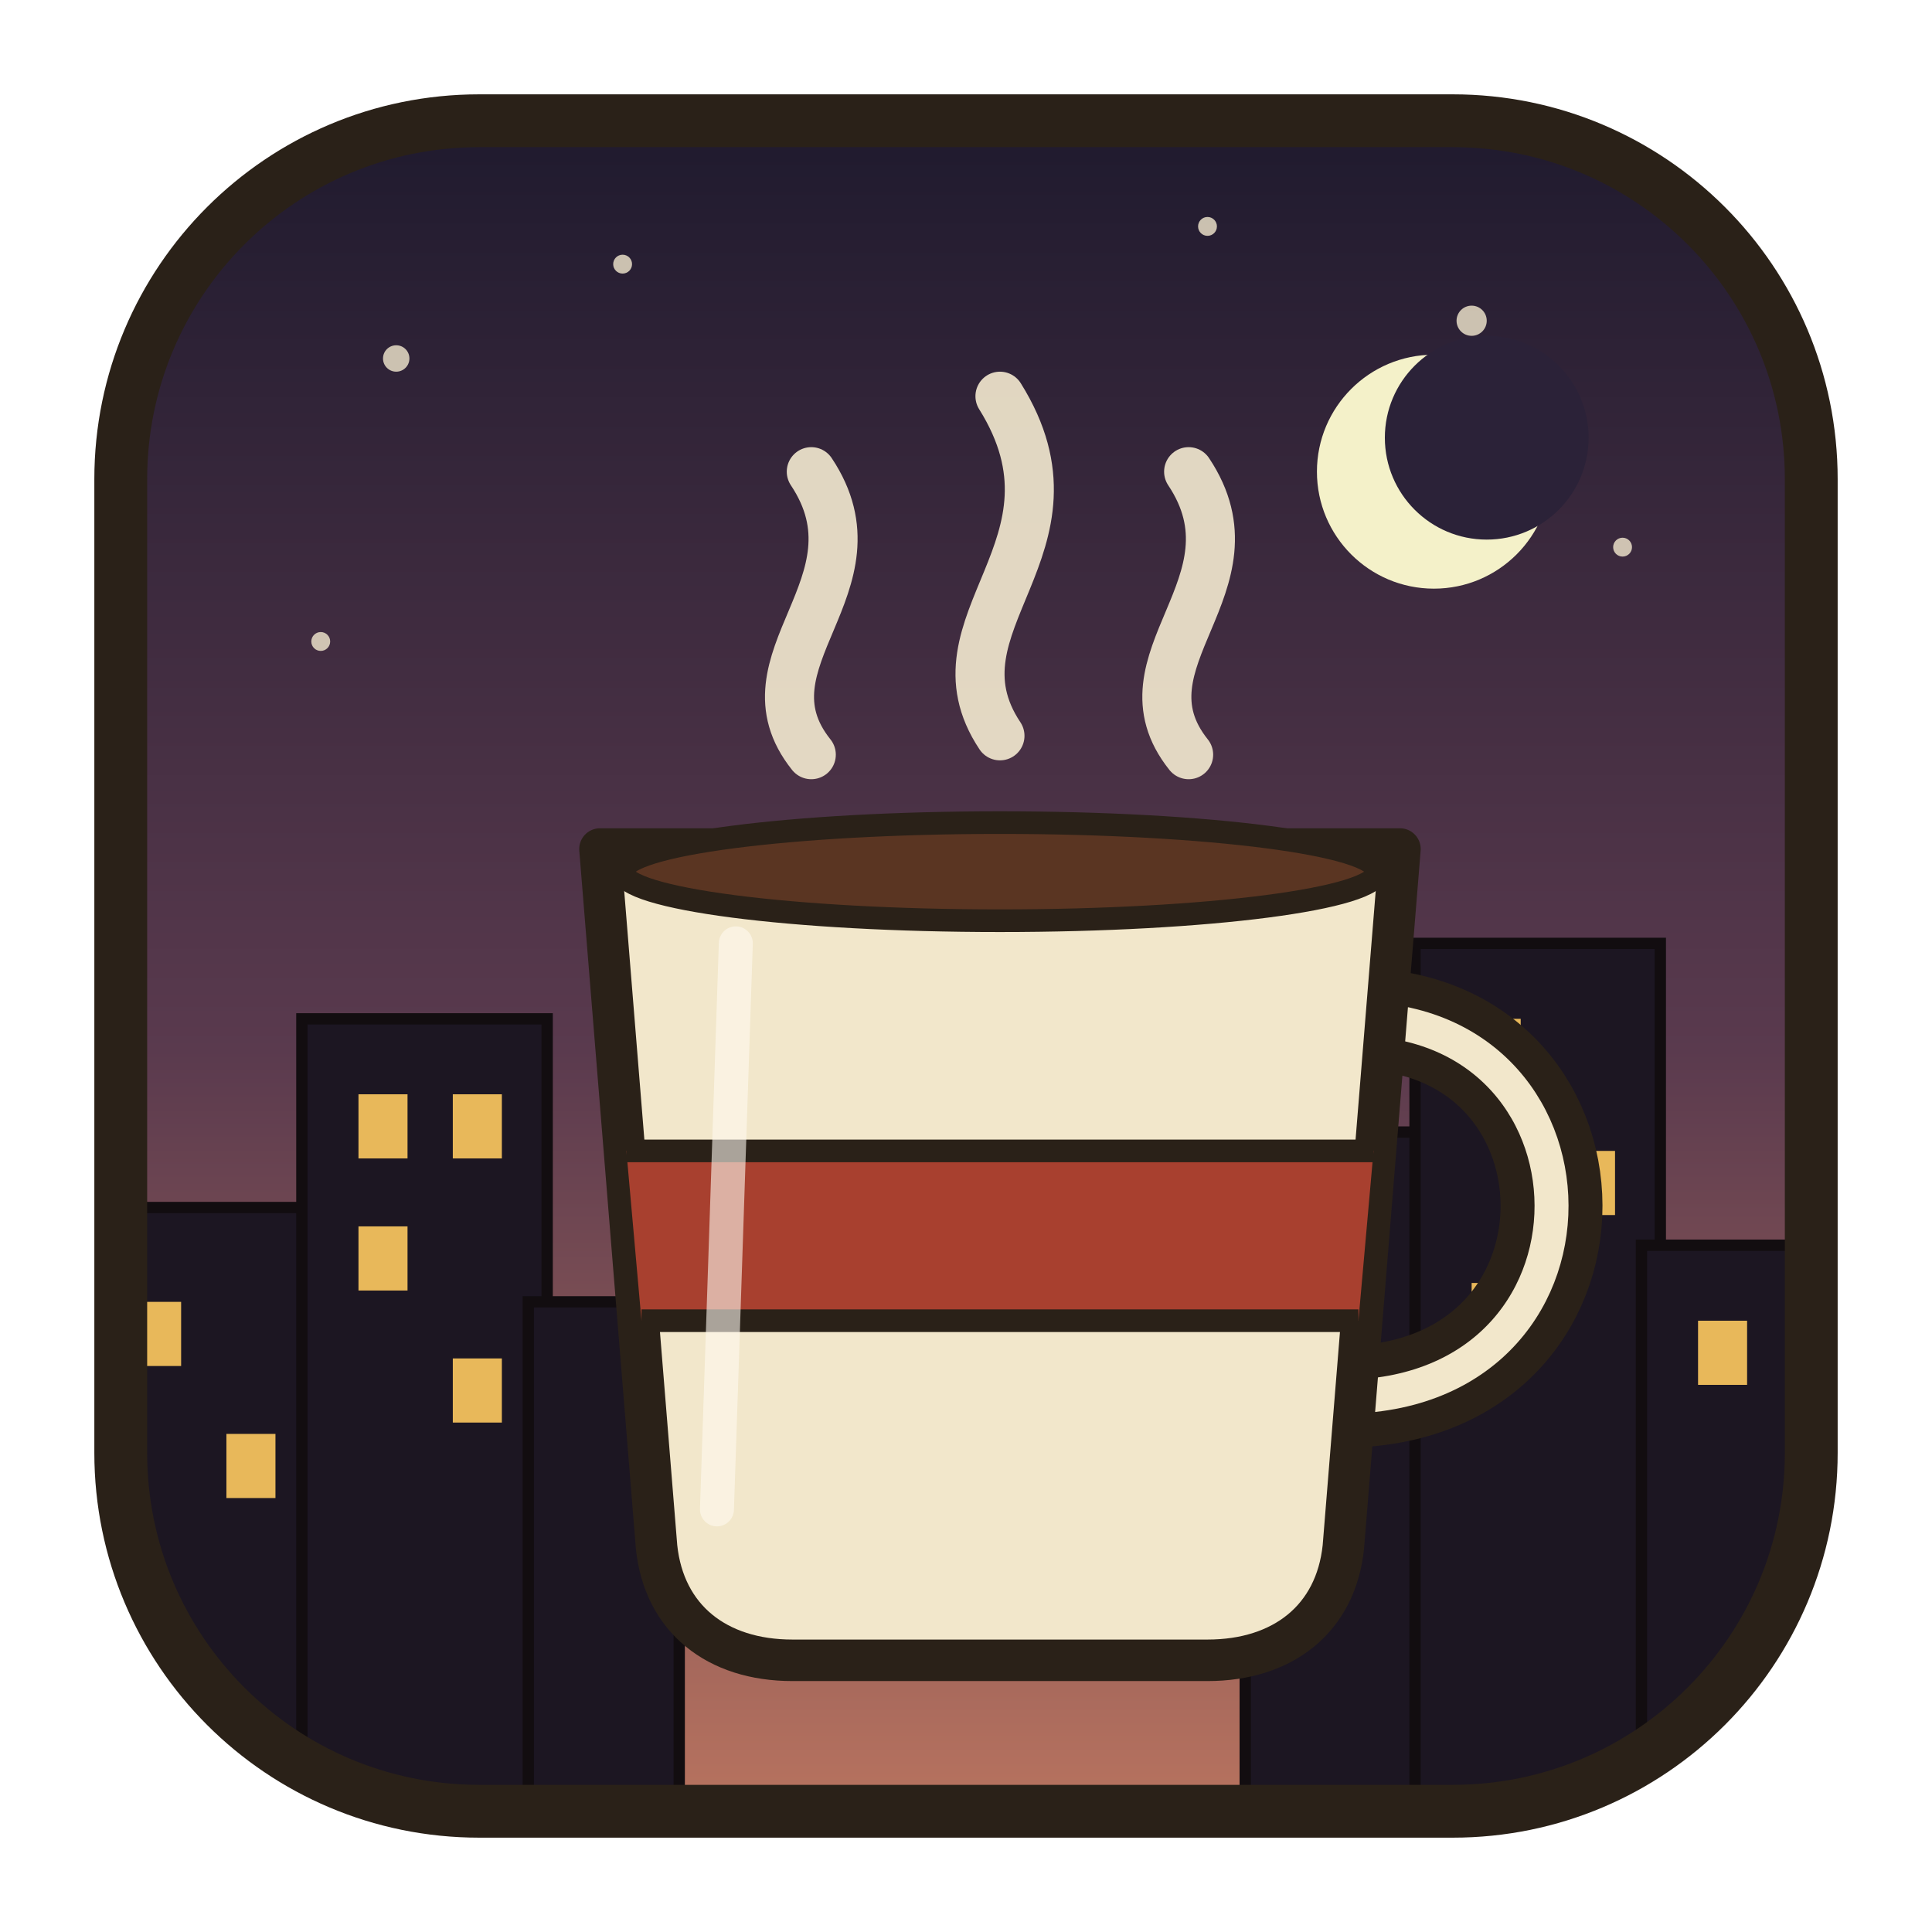
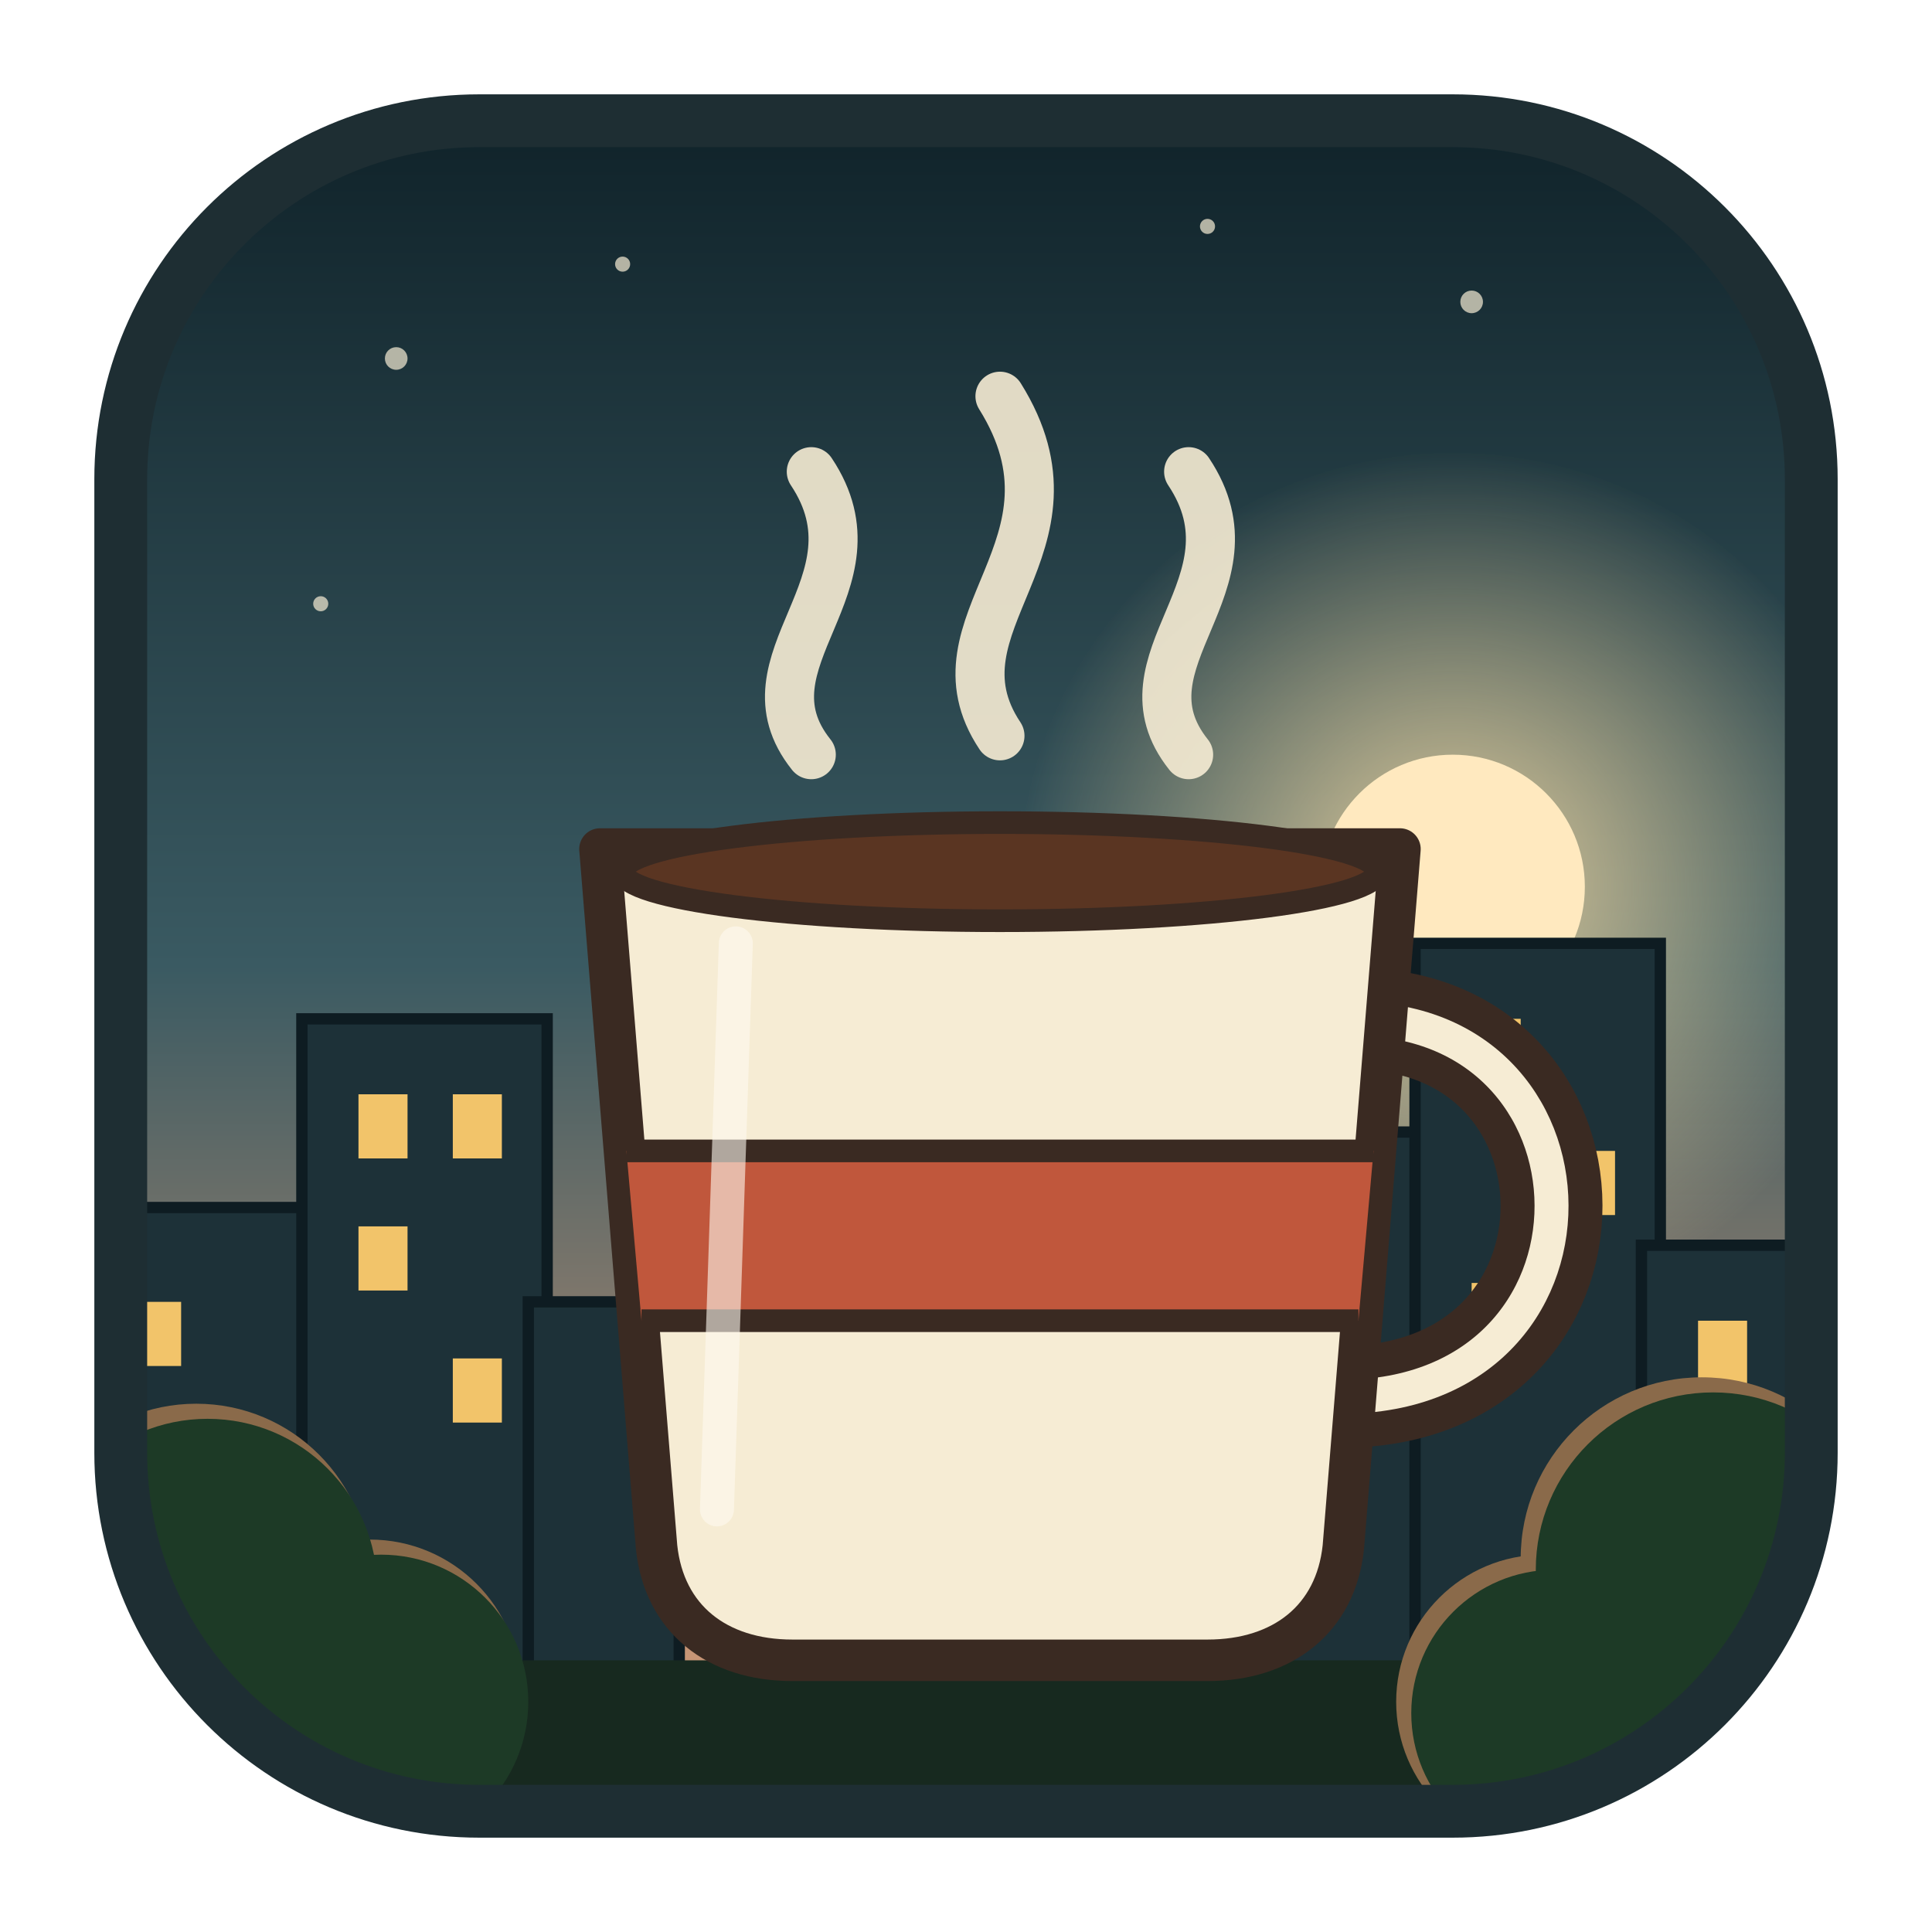
<svg xmlns="http://www.w3.org/2000/svg" viewBox="0 0 1024 1024" width="1024" height="1024">
  <defs>
    <linearGradient id="sky" x1="0" y1="0" x2="0" y2="1">
-       <stop offset="0" stop-color="#1f1a2e" />
-       <stop offset="0.55" stop-color="#5a3a4e" />
-       <stop offset="1" stop-color="#b8735f" />
+       <stop offset="0" stop-color="#10232a" />
+       <stop offset="0.5" stop-color="#3a5a62" />
+       <stop offset="1" stop-color="#e6a27a" />
    </linearGradient>
+     <radialGradient id="glow" cx="0.5" cy="0.5" r="0.5">
+       <stop offset="0" stop-color="#ffe2a8" stop-opacity="0.85" />
+       <stop offset="1" stop-color="#ffe2a8" stop-opacity="0" />
+     </radialGradient>
    <clipPath id="tile">
      <rect x="64" y="64" width="896" height="896" rx="190" />
    </clipPath>
  </defs>
  <g clip-path="url(#tile)">
    <rect x="64" y="64" width="896" height="896" fill="url(#sky)" />
-     <g fill="#f4ead0" opacity="0.8">
-       <circle cx="210" cy="190" r="7" />
-       <circle cx="330" cy="140" r="5" />
-       <circle cx="780" cy="170" r="8" />
-       <circle cx="860" cy="290" r="5" />
-       <circle cx="640" cy="120" r="5" />
-       <circle cx="170" cy="340" r="5" />
+     <g fill="#f6ecd4" opacity="0.7">
+       <circle cx="210" cy="190" r="6" />
+       <circle cx="330" cy="140" r="4" />
+       <circle cx="780" cy="160" r="6" />
+       <circle cx="640" cy="120" r="4" />
+       <circle cx="170" cy="320" r="4" />
    </g>
-     <circle cx="760" cy="250" r="62" fill="#f4f1c9" />
-     <circle cx="788" cy="232" r="54" fill="#2b2238" />
-     <g fill="#1c1622" stroke="#120d10" stroke-width="6">
+     <circle cx="770" cy="470" r="230" fill="url(#glow)" />
+     <circle cx="770" cy="470" r="70" fill="#ffe9bf" />
+     <g fill="#1d3138" stroke="#0e1c22" stroke-width="6">
      <path d="M40 980 V640 H170 V980 Z" />
      <path d="M160 980 V540 H290 V980 Z" />
      <path d="M280 980 V690 H360 V980 Z" />
      <path d="M660 980 V600 H760 V980 Z" />
      <path d="M750 980 V500 H880 V980 Z" />
      <path d="M870 980 V660 H990 V980 Z" />
    </g>
-     <g fill="#e8b85a">
+     <g fill="#f2c46a">
      <rect x="190" y="580" width="26" height="34" />
      <rect x="240" y="580" width="26" height="34" />
      <rect x="190" y="650" width="26" height="34" />
      <rect x="240" y="720" width="26" height="34" />
      <rect x="70" y="690" width="26" height="34" />
      <rect x="120" y="760" width="26" height="34" />
      <rect x="780" y="540" width="26" height="34" />
      <rect x="830" y="610" width="26" height="34" />
      <rect x="780" y="680" width="26" height="34" />
      <rect x="690" y="640" width="26" height="34" />
      <rect x="900" y="700" width="26" height="34" />
    </g>
+     <rect x="64" y="880" width="896" height="100" fill="#17291f" />
+     <g fill="#8a6a4a">
+       <circle cx="104" cy="836" r="92" />
+       <circle cx="196" cy="896" r="80" />
+       <circle cx="902" cy="826" r="96" />
+       <circle cx="818" cy="902" r="78" />
+     </g>
+     <g fill="#1d3a26">
+       <circle cx="110" cy="842" r="90" />
+       <circle cx="202" cy="902" r="78" />
+       <circle cx="908" cy="832" r="94" />
+       <circle cx="824" cy="908" r="76" />
+     </g>
  </g>
-   <g fill="none" stroke="#f4ead0" stroke-width="26" stroke-linecap="round" opacity="0.9">
+   <g fill="none" stroke="#f6ecd4" stroke-width="26" stroke-linecap="round" opacity="0.9">
    <path d="M430 400 C390 350 470 310 430 250" />
    <path d="M530 390 C490 330 580 290 530 210" />
    <path d="M630 400 C590 350 670 310 630 250" />
  </g>
-   <g stroke="#2a2118" stroke-width="22" stroke-linejoin="round">
+   <g stroke="#3a2a22" stroke-width="22" stroke-linejoin="round">
    <path d="M718 540 C860 540 860 750 700 740" fill="none" stroke-width="54" />
-     <path d="M718 540 C860 540 860 750 700 740" fill="none" stroke="#f2e7cb" stroke-width="18" />
-     <path d="M318 450 H742 L712 820 C708 858 680 880 640 880 H420 C380 880 352 858 348 820 Z" fill="#f2e7cb" />
+     <path d="M718 540 C860 540 860 750 700 740" fill="none" stroke="#f6ecd4" stroke-width="18" />
+     <path d="M318 450 H742 L712 820 C708 858 680 880 640 880 H420 C380 880 352 858 348 820 Z" fill="#f6ecd4" />
  </g>
-   <path d="M332 610 H728 L720 700 H340 Z" fill="#a8402f" />
-   <path d="M332 610 H728 M340 700 H720" stroke="#2a2118" stroke-width="12" fill="none" />
-   <ellipse cx="530" cy="462" rx="200" ry="26" fill="#5a3522" stroke="#2a2118" stroke-width="12" />
+   <path d="M332 610 H728 L720 700 H340 Z" fill="#c0573c" />
+   <path d="M332 610 H728 M340 700 H720" stroke="#3a2a22" stroke-width="12" fill="none" />
+   <ellipse cx="530" cy="462" rx="200" ry="26" fill="#5a3522" stroke="#3a2a22" stroke-width="12" />
  <path d="M390 500 L380 800" stroke="#fffaf0" stroke-width="18" stroke-linecap="round" opacity="0.6" />
-   <rect x="64" y="64" width="896" height="896" rx="190" fill="none" stroke="#2a2118" stroke-width="28" />
+   <rect x="64" y="64" width="896" height="896" rx="190" fill="none" stroke="#1e2e33" stroke-width="28" />
</svg>
